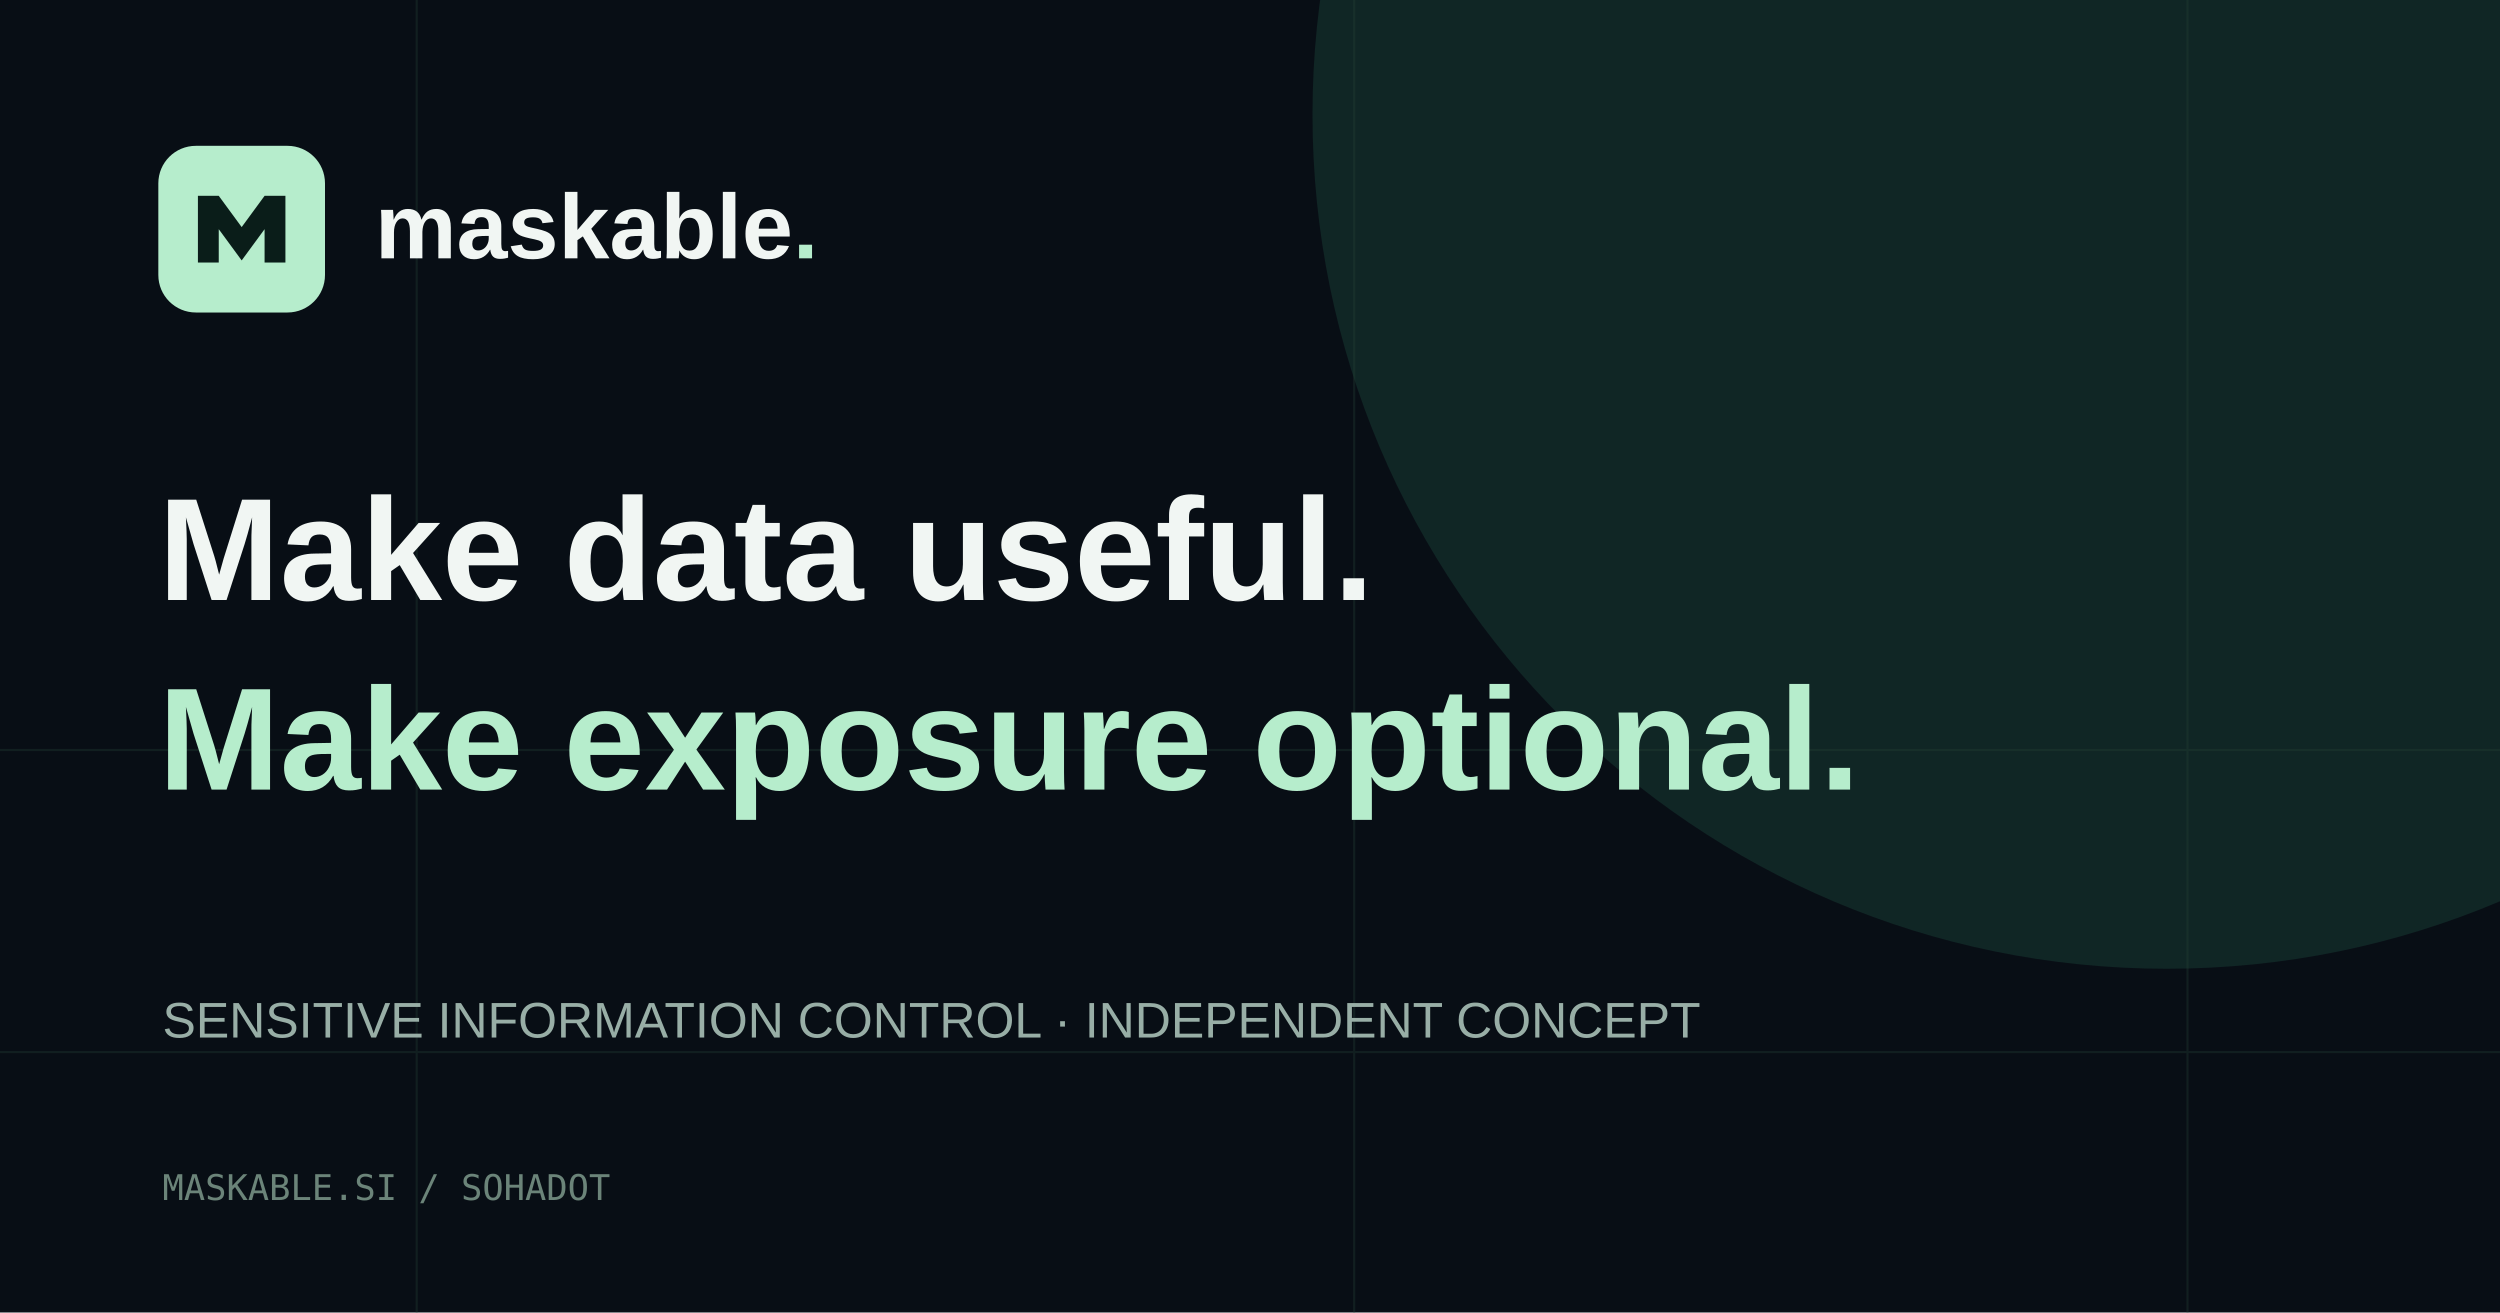
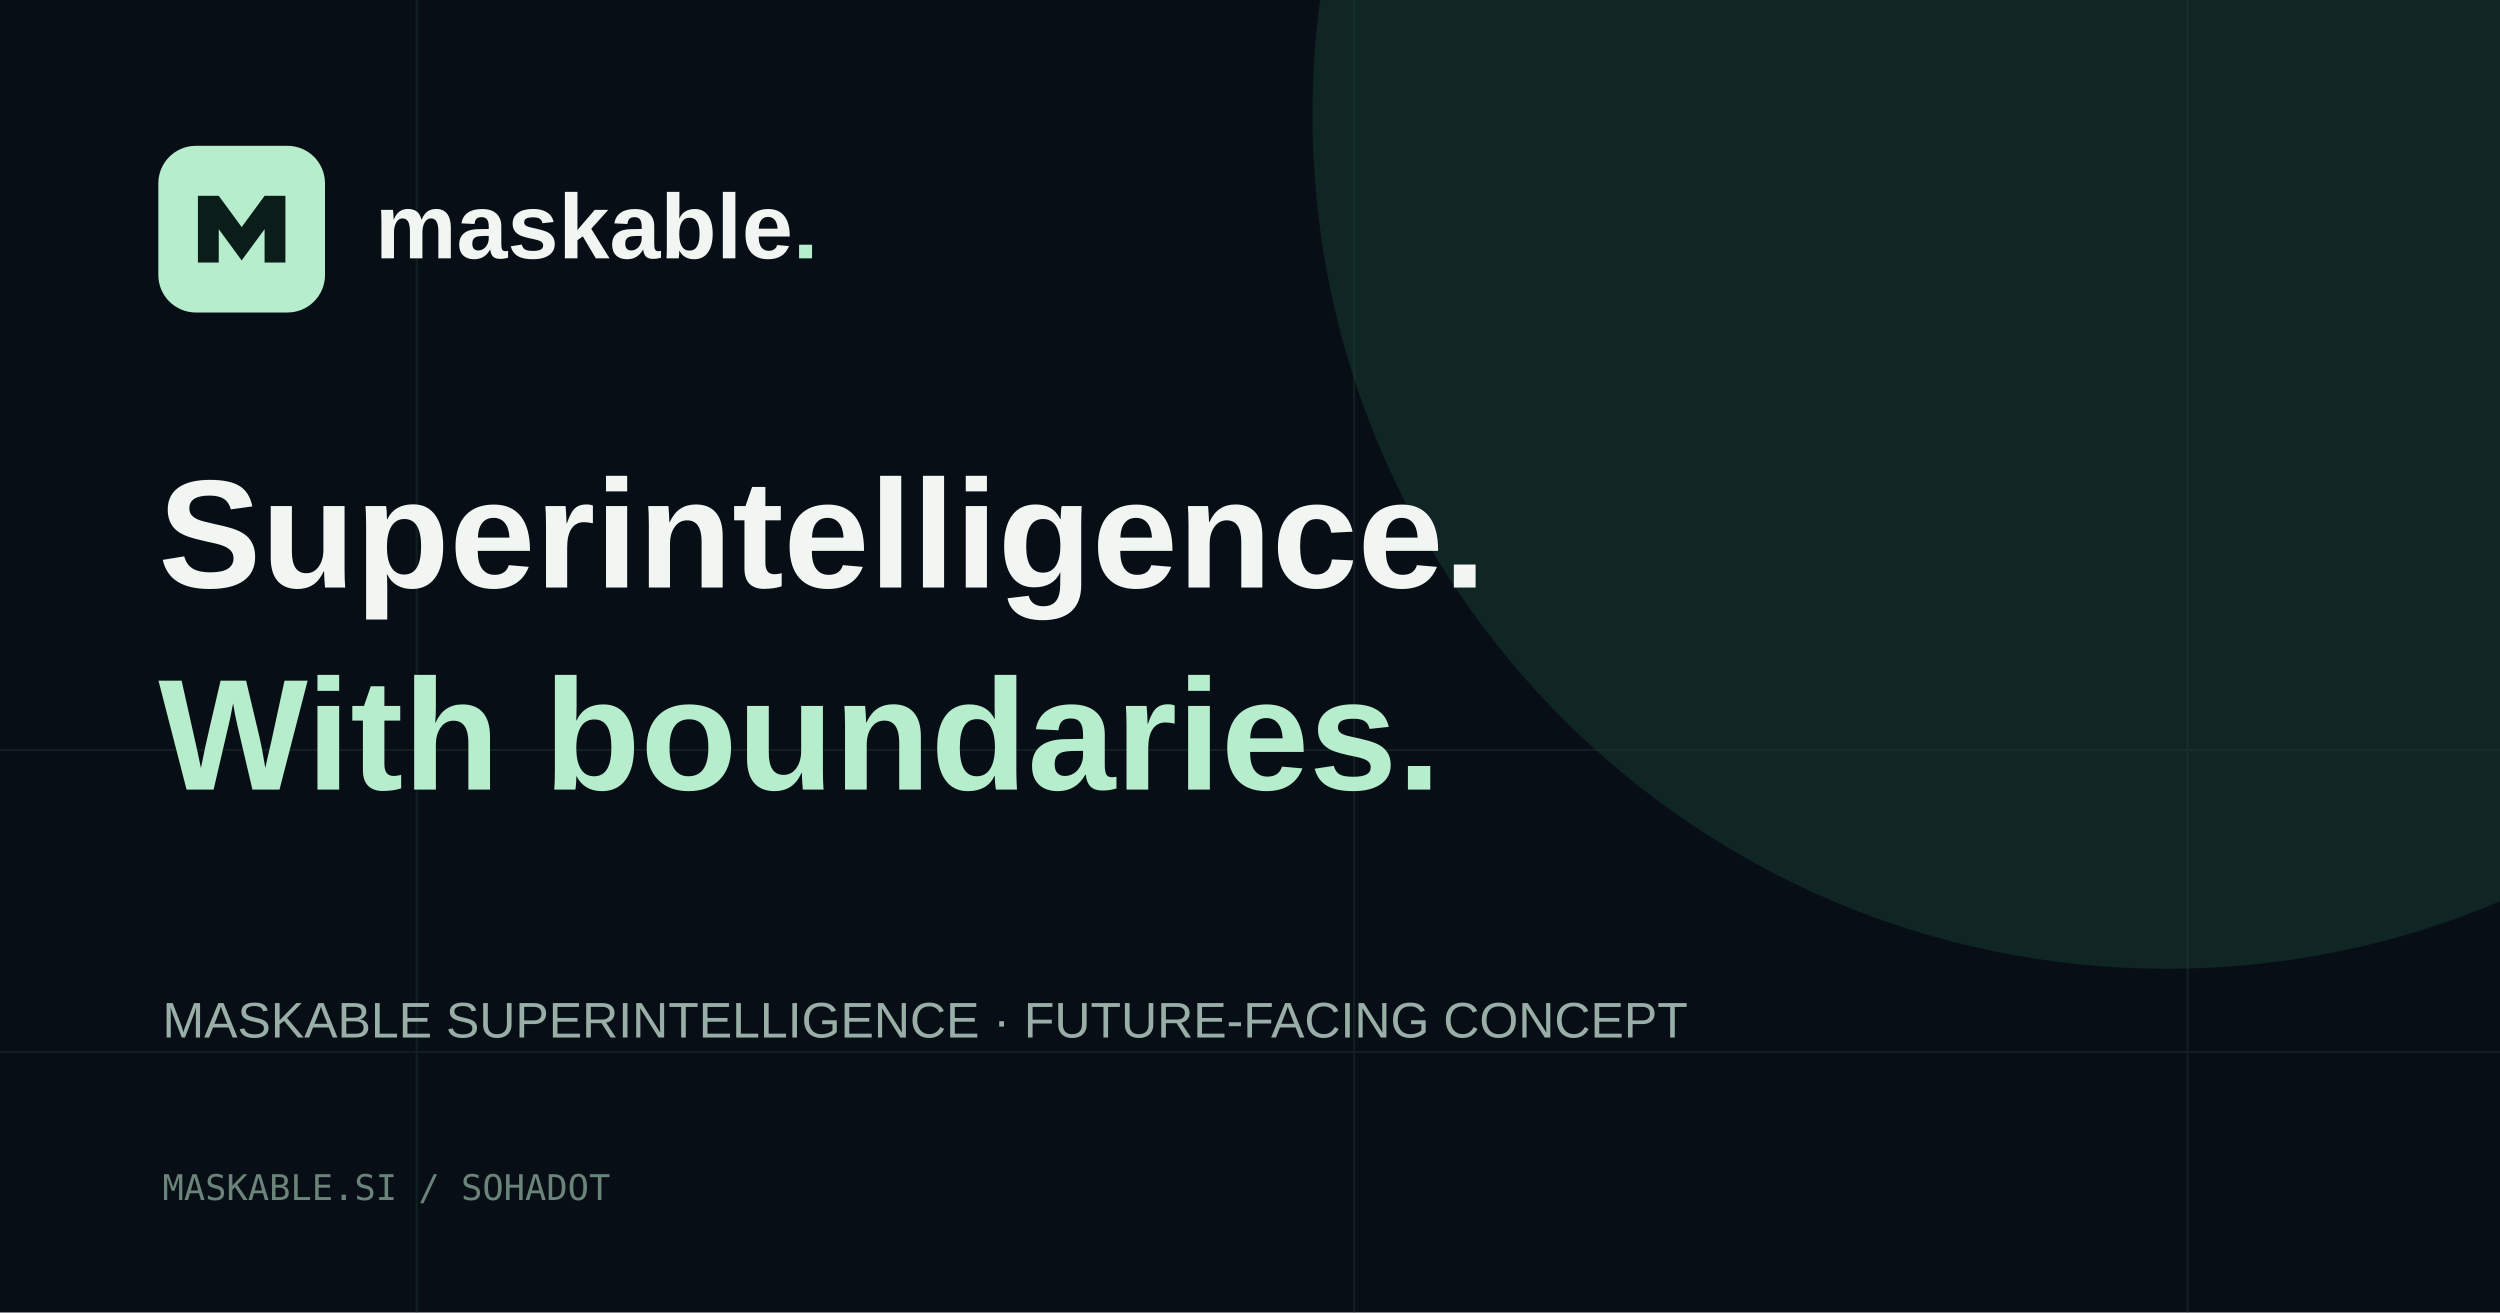
<svg xmlns="http://www.w3.org/2000/svg" width="1200" height="630" viewBox="0 0 1200 630">
  <rect width="1200" height="630" fill="#080e15" />
  <circle cx="1040" cy="55" r="410" fill="#173C34" opacity=".52" />
  <path d="M0 505h1200M0 360h1200M200 0v630M650 0v630M1050 0v630" stroke="#244036" opacity=".34" />
  <rect x="76" y="70" width="80" height="80" rx="18" fill="#B6EDCC" />
  <path d="M95 126V94h10l11 15 11-15h10v32h-10v-16l-11 15-11-15v16H95Z" fill="#0A1D19" />
  <text x="180" y="124" font-family="Arial,sans-serif" font-size="44" font-weight="700" fill="#F1F6F3">maskable<tspan fill="#B6EDCC">.</tspan>
  </text>
-   <text x="76" y="288" font-family="Arial,sans-serif" font-size="70" font-weight="700" fill="#F1F6F3">Make data useful.</text>
-   <text x="76" y="379" font-family="Arial,sans-serif" font-size="70" font-weight="700" fill="#B6EDCC">Make exposure optional.</text>
-   <text x="78" y="498" font-family="Arial,sans-serif" font-size="24" fill="#98AEA6">SENSITIVE INFORMATION CONTROL · INDEPENDENT CONCEPT</text>
+   <text x="76" y="282" font-family="Arial,sans-serif" font-size="74" font-weight="700" fill="#F1F6F3">Superintelligence.</text>
+   <text x="76" y="379" font-family="Arial,sans-serif" font-size="76" font-weight="700" fill="#B6EDCC">With boundaries.</text>
+   <text x="78" y="498" font-family="Arial,sans-serif" font-size="24" fill="#98AEA6">MASKABLE SUPERINTELLIGENCE · FUTURE-FACING CONCEPT</text>
  <text x="78" y="576" font-family="monospace" font-size="17" fill="#6B8479">MASKABLE.SI / SOHADOT</text>
</svg>
